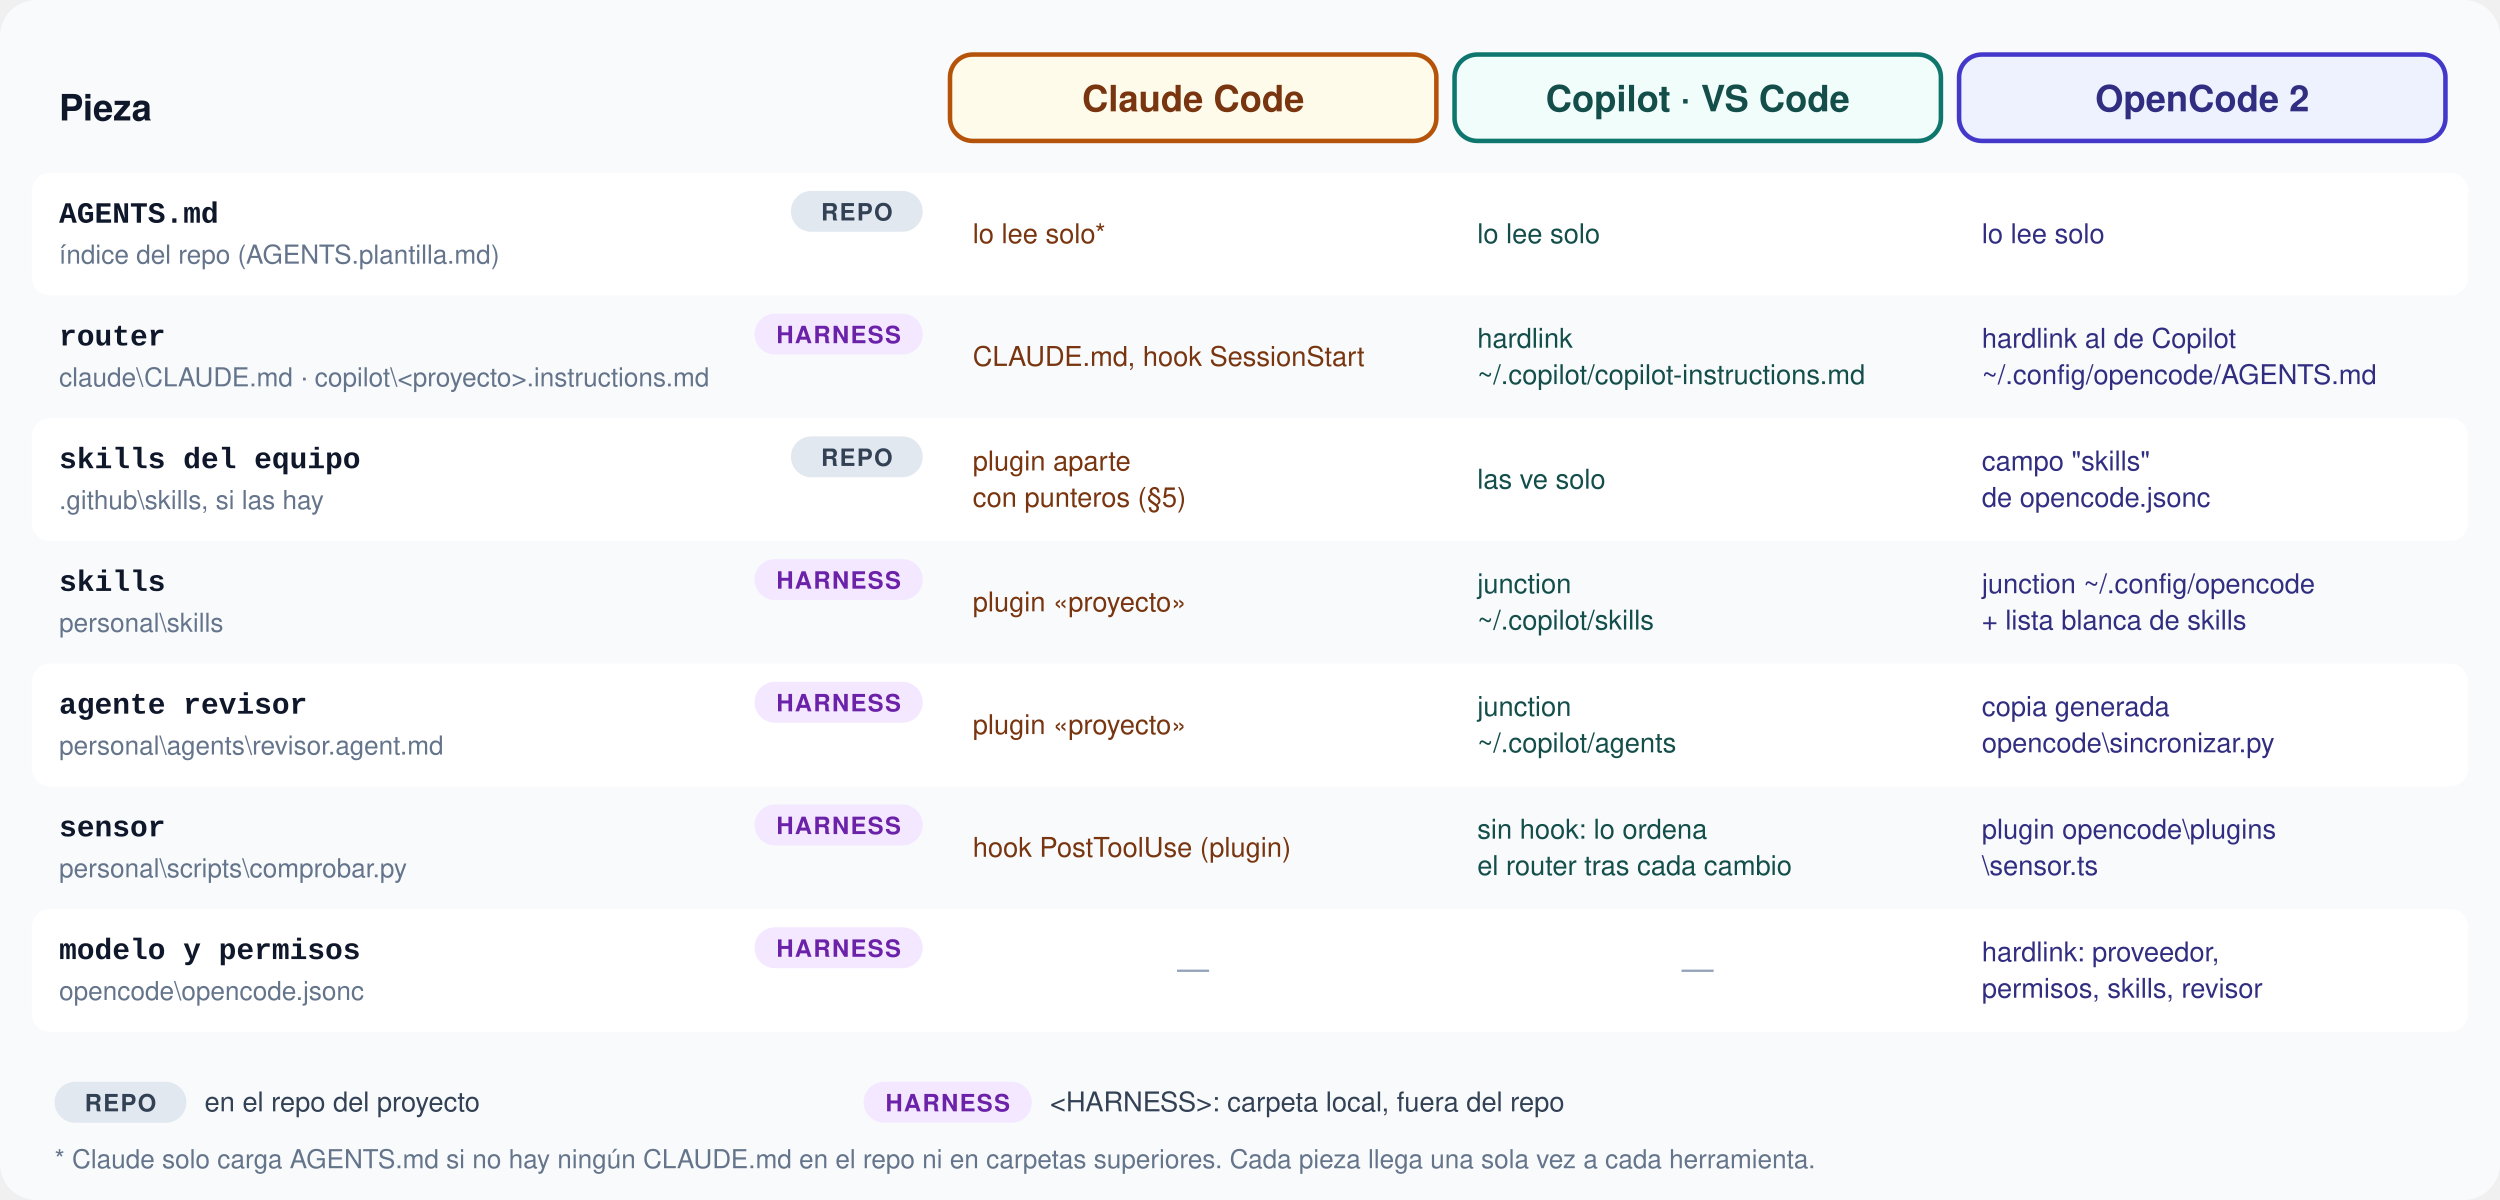
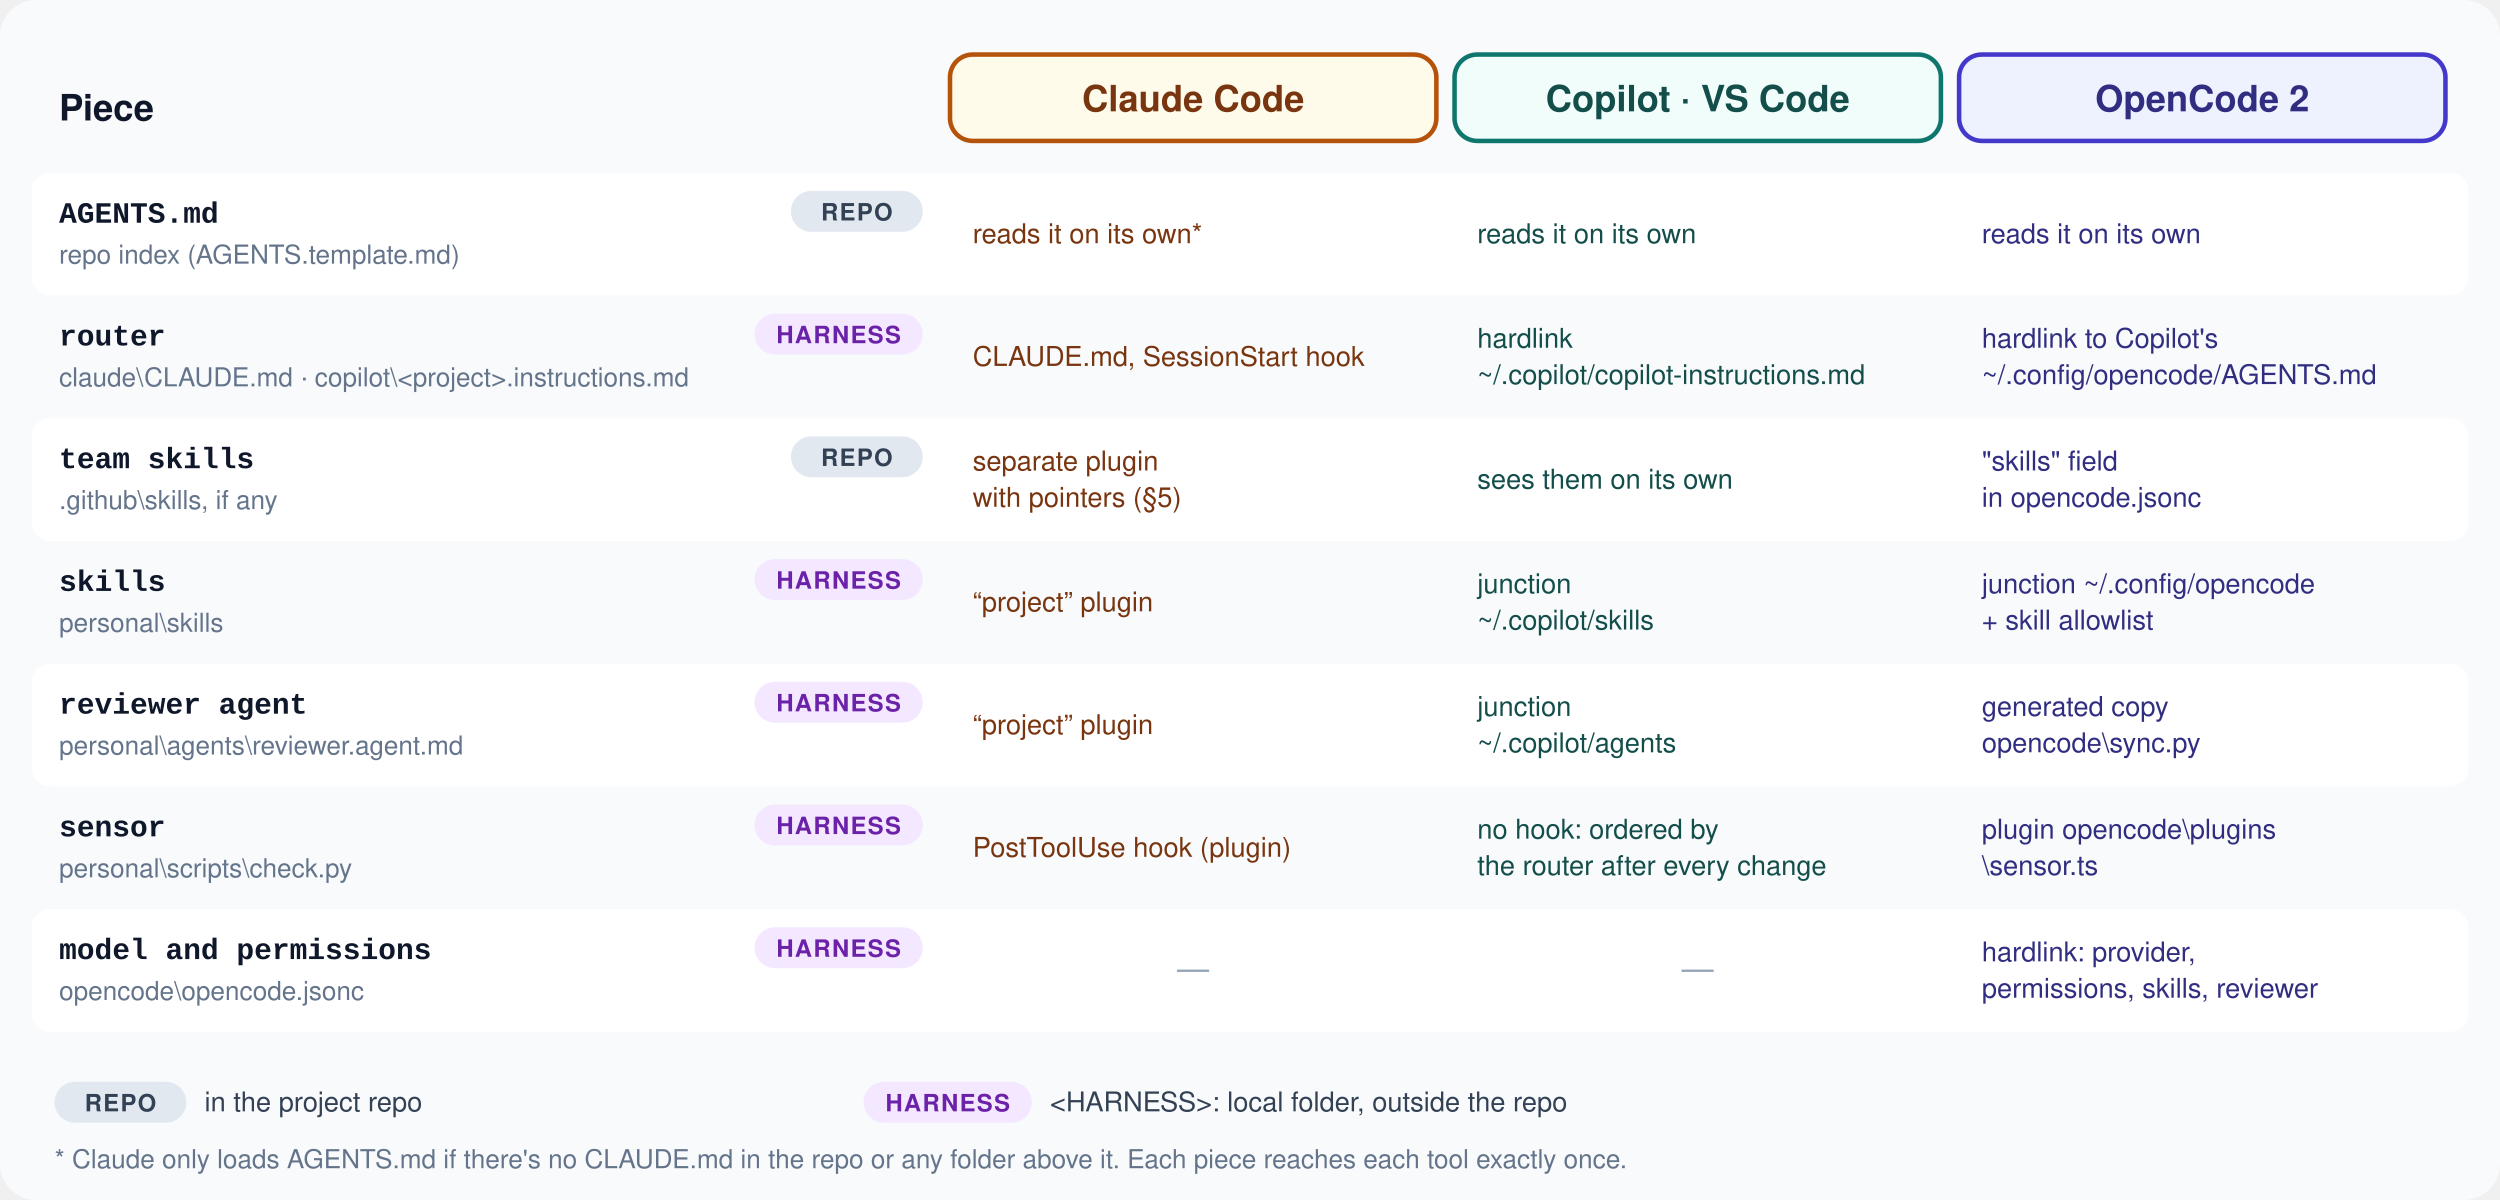
<svg xmlns="http://www.w3.org/2000/svg" viewBox="0 0 1100 528" font-family="Segoe UI, Helvetica, Arial, sans-serif">
  <style>
    .it{font-family:Consolas, 'Courier New', monospace;font-size:13px;font-weight:700;fill:#0f172a}
    .sub{font-size:11.5px;fill:#64748b}
    .pill{font-size:10.5px;font-weight:700;letter-spacing:.6px}
    .th{font-size:16px;font-weight:700}
    .td{font-size:12px}
    .no{font-size:14px;fill:#94a3b8}
    .lg{font-size:12px;fill:#334155}
  </style>
  <rect width="1100" height="528" rx="16" fill="#f8fafc" />
-   <text x="26" y="53" class="th" fill="#0f172a">Pieza</text>
+   <text x="26" y="53" class="th" fill="#0f172a">Piece</text>
  <rect x="418" y="24" width="214" height="38" rx="10" fill="#fffbeb" stroke="#b45309" stroke-width="2" />
  <text x="525.0" y="49" class="th" fill="#78350f" text-anchor="middle">Claude Code</text>
  <rect x="640" y="24" width="214" height="38" rx="10" fill="#f0fdfa" stroke="#0f766e" stroke-width="2" />
  <text x="747.0" y="49" class="th" fill="#134e4a" text-anchor="middle">Copilot · VS Code</text>
  <rect x="862" y="24" width="214" height="38" rx="10" fill="#eef2ff" stroke="#4338ca" stroke-width="2" />
  <text x="969.0" y="49" class="th" fill="#312e81" text-anchor="middle">OpenCode 2</text>
  <rect x="14" y="76" width="1072" height="54" rx="8" fill="#ffffff" />
  <text x="26" y="98" class="it">AGENTS.md</text>
-   <text x="26" y="116" class="sub">índice del repo (AGENTS.plantilla.md)</text>
+   <text x="26" y="116" class="sub">repo index (AGENTS.template.md)</text>
  <rect x="348" y="84" width="58" height="18" rx="9" fill="#e2e8f0" />
  <text x="377.0" y="97" class="pill" fill="#334155" text-anchor="middle">REPO</text>
-   <text x="428" y="107" class="td" fill="#78350f">lo lee solo*</text>
-   <text x="650" y="107" class="td" fill="#134e4a">lo lee solo</text>
-   <text x="872" y="107" class="td" fill="#312e81">lo lee solo</text>
+   <text x="428" y="107" class="td" fill="#78350f">reads it on its own*</text>
+   <text x="650" y="107" class="td" fill="#134e4a">reads it on its own</text>
+   <text x="872" y="107" class="td" fill="#312e81">reads it on its own</text>
  <text x="26" y="152" class="it">router</text>
-   <text x="26" y="170" class="sub">claude\CLAUDE.md · copilot\&lt;proyecto&gt;.instructions.md</text>
+   <text x="26" y="170" class="sub">claude\CLAUDE.md · copilot\&lt;project&gt;.instructions.md</text>
  <rect x="332" y="138" width="74" height="18" rx="9" fill="#f3e8ff" />
  <text x="369.0" y="151" class="pill" fill="#6b21a8" text-anchor="middle">HARNESS</text>
-   <text x="428" y="161" class="td" fill="#78350f">CLAUDE.md, hook SessionStart</text>
+   <text x="428" y="161" class="td" fill="#78350f">CLAUDE.md, SessionStart hook</text>
  <text x="650" y="153" class="td" fill="#134e4a">hardlink</text>
  <text x="650" y="169" class="td" fill="#134e4a">~/.copilot/copilot-instructions.md</text>
-   <text x="872" y="153" class="td" fill="#312e81">hardlink al de Copilot</text>
+   <text x="872" y="153" class="td" fill="#312e81">hardlink to Copilot's</text>
  <text x="872" y="169" class="td" fill="#312e81">~/.config/opencode/AGENTS.md</text>
  <rect x="14" y="184" width="1072" height="54" rx="8" fill="#ffffff" />
-   <text x="26" y="206" class="it">skills del equipo</text>
-   <text x="26" y="224" class="sub">.github\skills, si las hay</text>
+   <text x="26" y="206" class="it">team skills</text>
+   <text x="26" y="224" class="sub">.github\skills, if any</text>
  <rect x="348" y="192" width="58" height="18" rx="9" fill="#e2e8f0" />
  <text x="377.0" y="205" class="pill" fill="#334155" text-anchor="middle">REPO</text>
-   <text x="428" y="207" class="td" fill="#78350f">plugin aparte</text>
-   <text x="428" y="223" class="td" fill="#78350f">con punteros (§5)</text>
-   <text x="650" y="215" class="td" fill="#134e4a">las ve solo</text>
-   <text x="872" y="207" class="td" fill="#312e81">campo "skills"</text>
-   <text x="872" y="223" class="td" fill="#312e81">de opencode.jsonc</text>
+   <text x="428" y="207" class="td" fill="#78350f">separate plugin</text>
+   <text x="428" y="223" class="td" fill="#78350f">with pointers (§5)</text>
+   <text x="650" y="215" class="td" fill="#134e4a">sees them on its own</text>
+   <text x="872" y="207" class="td" fill="#312e81">"skills" field</text>
+   <text x="872" y="223" class="td" fill="#312e81">in opencode.jsonc</text>
  <text x="26" y="260" class="it">skills</text>
  <text x="26" y="278" class="sub">personal\skills</text>
  <rect x="332" y="246" width="74" height="18" rx="9" fill="#f3e8ff" />
  <text x="369.0" y="259" class="pill" fill="#6b21a8" text-anchor="middle">HARNESS</text>
-   <text x="428" y="269" class="td" fill="#78350f">plugin «proyecto»</text>
+   <text x="428" y="269" class="td" fill="#78350f">“project” plugin</text>
  <text x="650" y="261" class="td" fill="#134e4a">junction</text>
  <text x="650" y="277" class="td" fill="#134e4a">~/.copilot/skills</text>
  <text x="872" y="261" class="td" fill="#312e81">junction ~/.config/opencode</text>
-   <text x="872" y="277" class="td" fill="#312e81">+ lista blanca de skills</text>
+   <text x="872" y="277" class="td" fill="#312e81">+ skill allowlist</text>
  <rect x="14" y="292" width="1072" height="54" rx="8" fill="#ffffff" />
-   <text x="26" y="314" class="it">agente revisor</text>
-   <text x="26" y="332" class="sub">personal\agents\revisor.agent.md</text>
+   <text x="26" y="314" class="it">reviewer agent</text>
+   <text x="26" y="332" class="sub">personal\agents\reviewer.agent.md</text>
  <rect x="332" y="300" width="74" height="18" rx="9" fill="#f3e8ff" />
  <text x="369.0" y="313" class="pill" fill="#6b21a8" text-anchor="middle">HARNESS</text>
-   <text x="428" y="323" class="td" fill="#78350f">plugin «proyecto»</text>
+   <text x="428" y="323" class="td" fill="#78350f">“project” plugin</text>
  <text x="650" y="315" class="td" fill="#134e4a">junction</text>
  <text x="650" y="331" class="td" fill="#134e4a">~/.copilot/agents</text>
-   <text x="872" y="315" class="td" fill="#312e81">copia generada</text>
-   <text x="872" y="331" class="td" fill="#312e81">opencode\sincronizar.py</text>
+   <text x="872" y="315" class="td" fill="#312e81">generated copy</text>
+   <text x="872" y="331" class="td" fill="#312e81">opencode\sync.py</text>
  <text x="26" y="368" class="it">sensor</text>
-   <text x="26" y="386" class="sub">personal\scripts\comprobar.py</text>
+   <text x="26" y="386" class="sub">personal\scripts\check.py</text>
  <rect x="332" y="354" width="74" height="18" rx="9" fill="#f3e8ff" />
  <text x="369.0" y="367" class="pill" fill="#6b21a8" text-anchor="middle">HARNESS</text>
-   <text x="428" y="377" class="td" fill="#78350f">hook PostToolUse (plugin)</text>
-   <text x="650" y="369" class="td" fill="#134e4a">sin hook: lo ordena</text>
-   <text x="650" y="385" class="td" fill="#134e4a">el router tras cada cambio</text>
+   <text x="428" y="377" class="td" fill="#78350f">PostToolUse hook (plugin)</text>
+   <text x="650" y="369" class="td" fill="#134e4a">no hook: ordered by</text>
+   <text x="650" y="385" class="td" fill="#134e4a">the router after every change</text>
  <text x="872" y="369" class="td" fill="#312e81">plugin opencode\plugins</text>
  <text x="872" y="385" class="td" fill="#312e81">\sensor.ts</text>
  <rect x="14" y="400" width="1072" height="54" rx="8" fill="#ffffff" />
-   <text x="26" y="422" class="it">modelo y permisos</text>
+   <text x="26" y="422" class="it">model and permissions</text>
  <text x="26" y="440" class="sub">opencode\opencode.jsonc</text>
  <rect x="332" y="408" width="74" height="18" rx="9" fill="#f3e8ff" />
  <text x="369.0" y="421" class="pill" fill="#6b21a8" text-anchor="middle">HARNESS</text>
  <text x="525.0" y="431" class="no" text-anchor="middle">—</text>
  <text x="747.0" y="431" class="no" text-anchor="middle">—</text>
-   <text x="872" y="423" class="td" fill="#312e81">hardlink: proveedor,</text>
-   <text x="872" y="439" class="td" fill="#312e81">permisos, skills, revisor</text>
+   <text x="872" y="423" class="td" fill="#312e81">hardlink: provider,</text>
+   <text x="872" y="439" class="td" fill="#312e81">permissions, skills, reviewer</text>
  <rect x="24" y="476" width="58" height="18" rx="9" fill="#e2e8f0" />
  <text x="53.0" y="489" class="pill" fill="#334155" text-anchor="middle">REPO</text>
-   <text x="90" y="489" class="lg">en el repo del proyecto</text>
+   <text x="90" y="489" class="lg">in the project repo</text>
  <rect x="380" y="476" width="74" height="18" rx="9" fill="#f3e8ff" />
  <text x="417.0" y="489" class="pill" fill="#6b21a8" text-anchor="middle">HARNESS</text>
-   <text x="462" y="489" class="lg">&lt;HARNESS&gt;: carpeta local, fuera del repo</text>
-   <text x="24" y="514" class="sub">* Claude solo carga AGENTS.md si no hay ningún CLAUDE.md en el repo ni en carpetas superiores. Cada pieza llega una sola vez a cada herramienta.</text>
+   <text x="462" y="489" class="lg">&lt;HARNESS&gt;: local folder, outside the repo</text>
+   <text x="24" y="514" class="sub">* Claude only loads AGENTS.md if there's no CLAUDE.md in the repo or any folder above it. Each piece reaches each tool exactly once.</text>
</svg>
